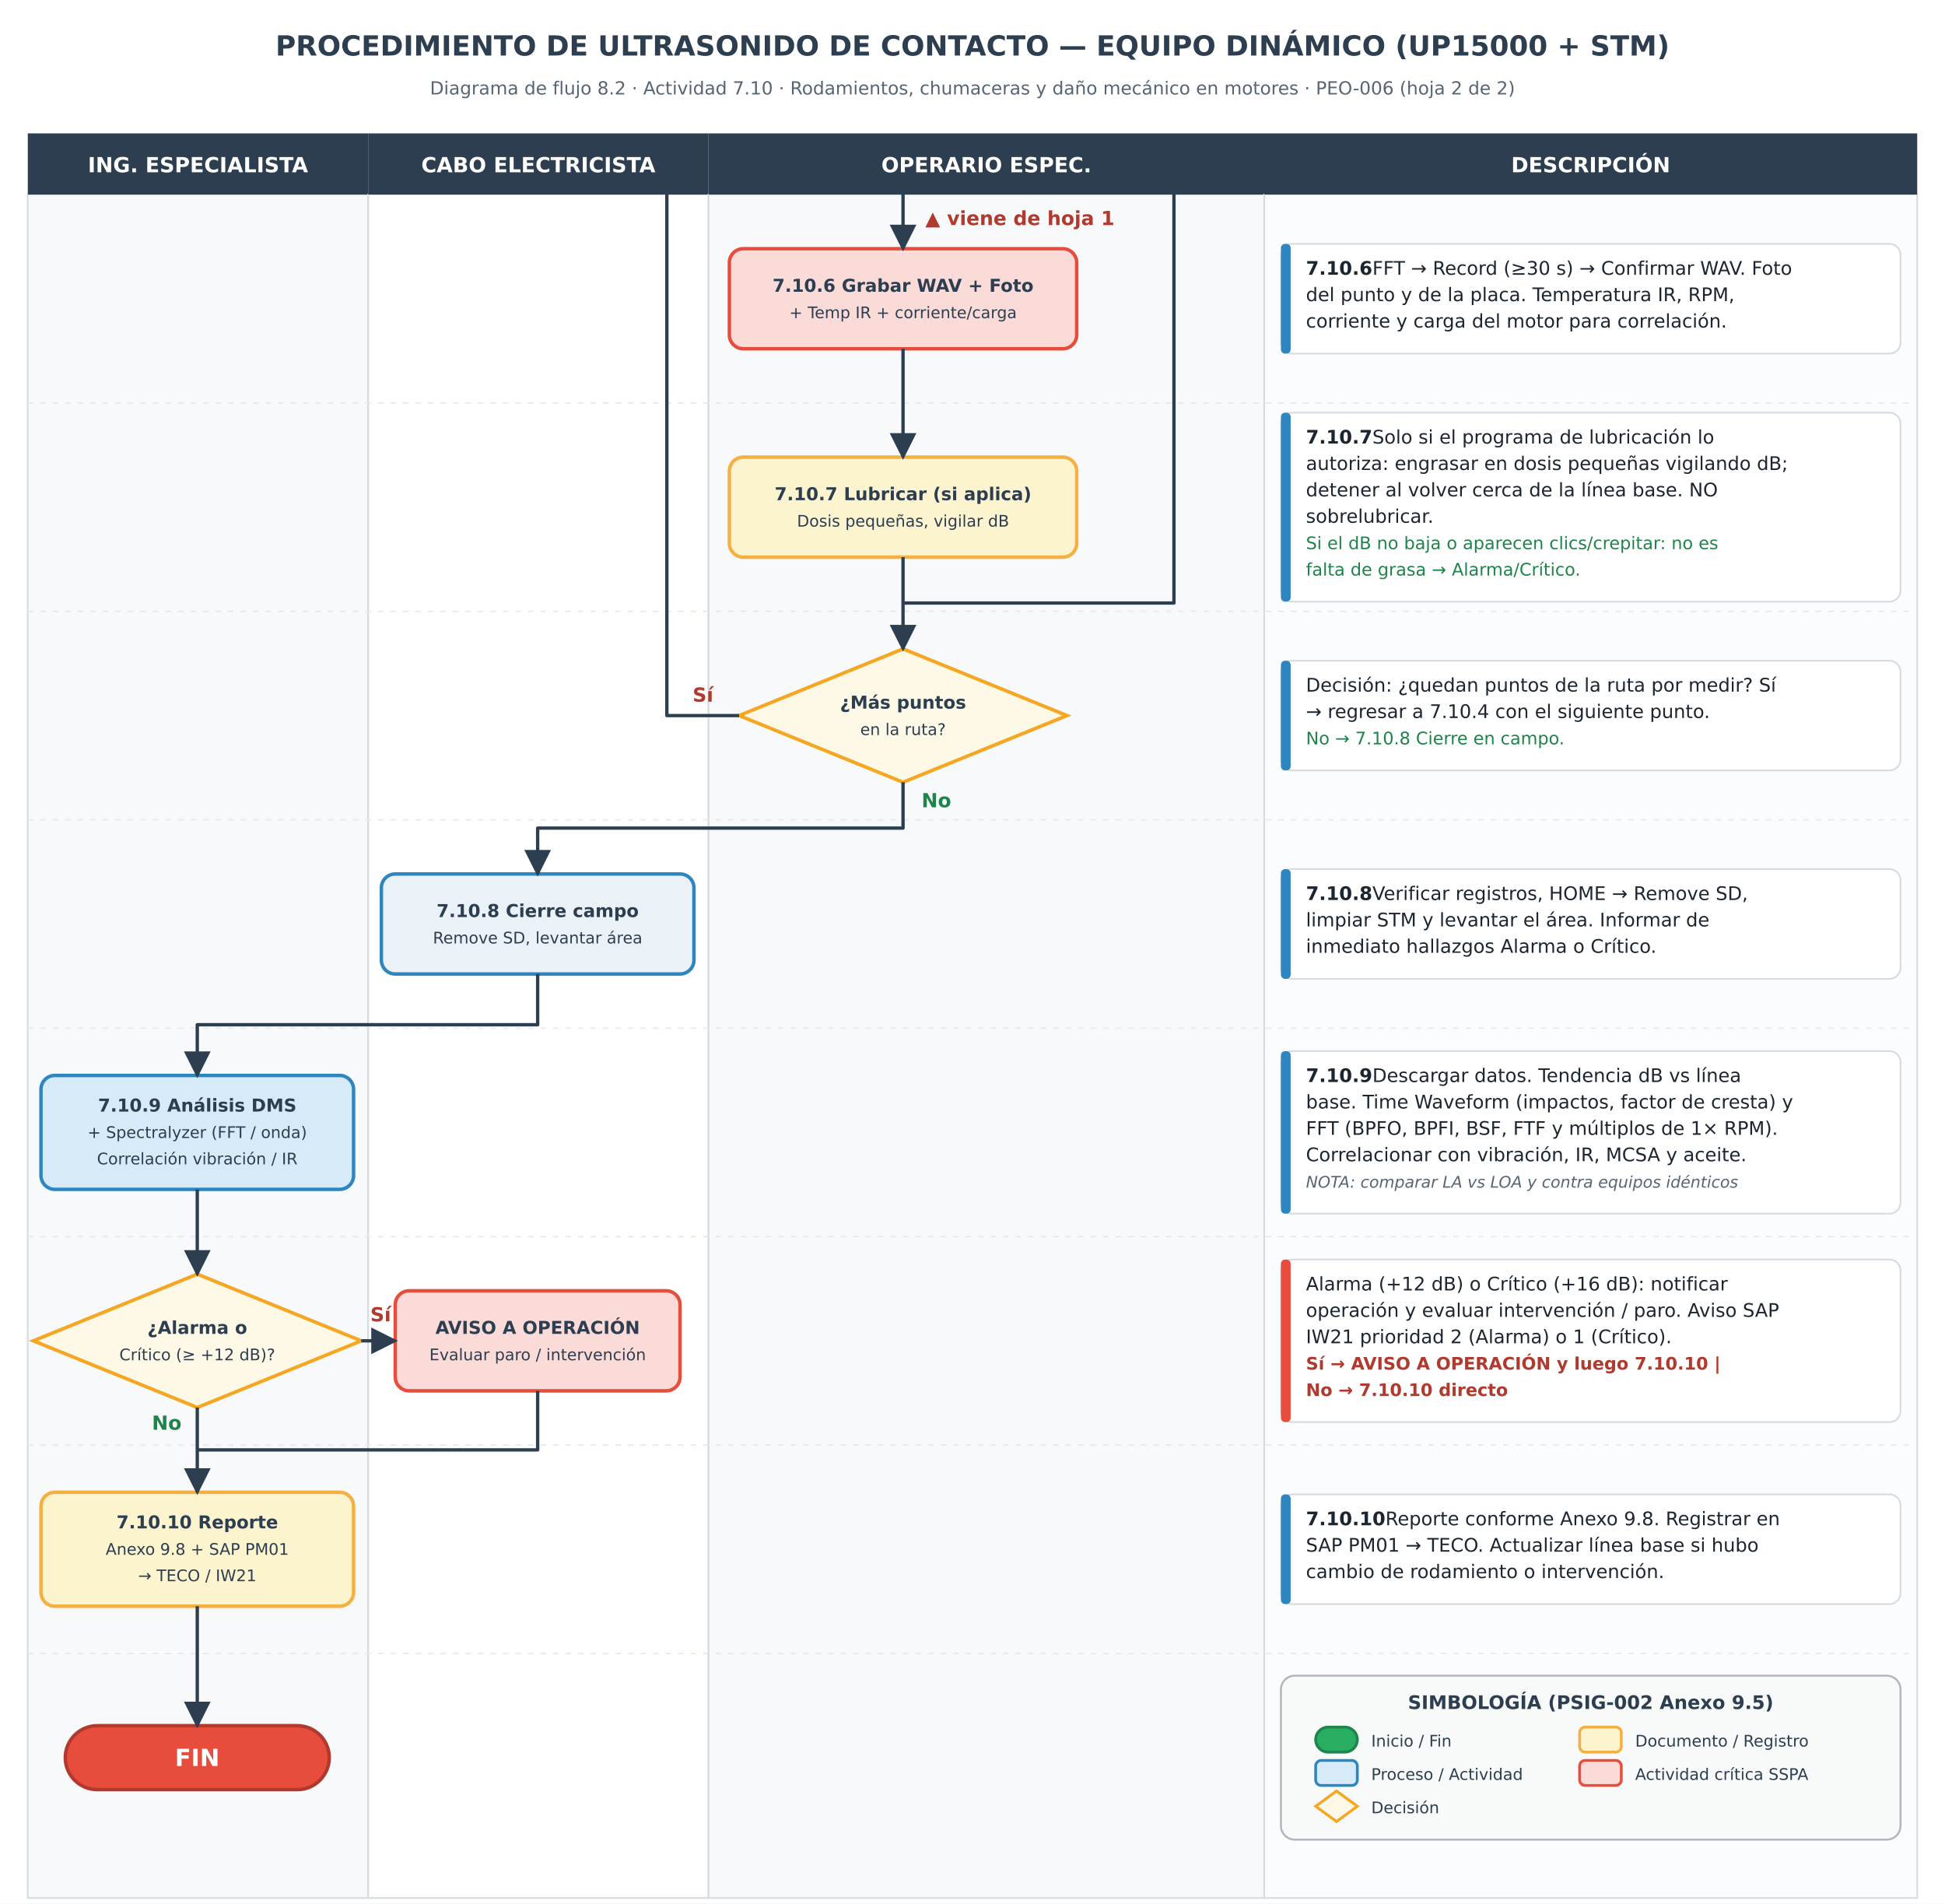
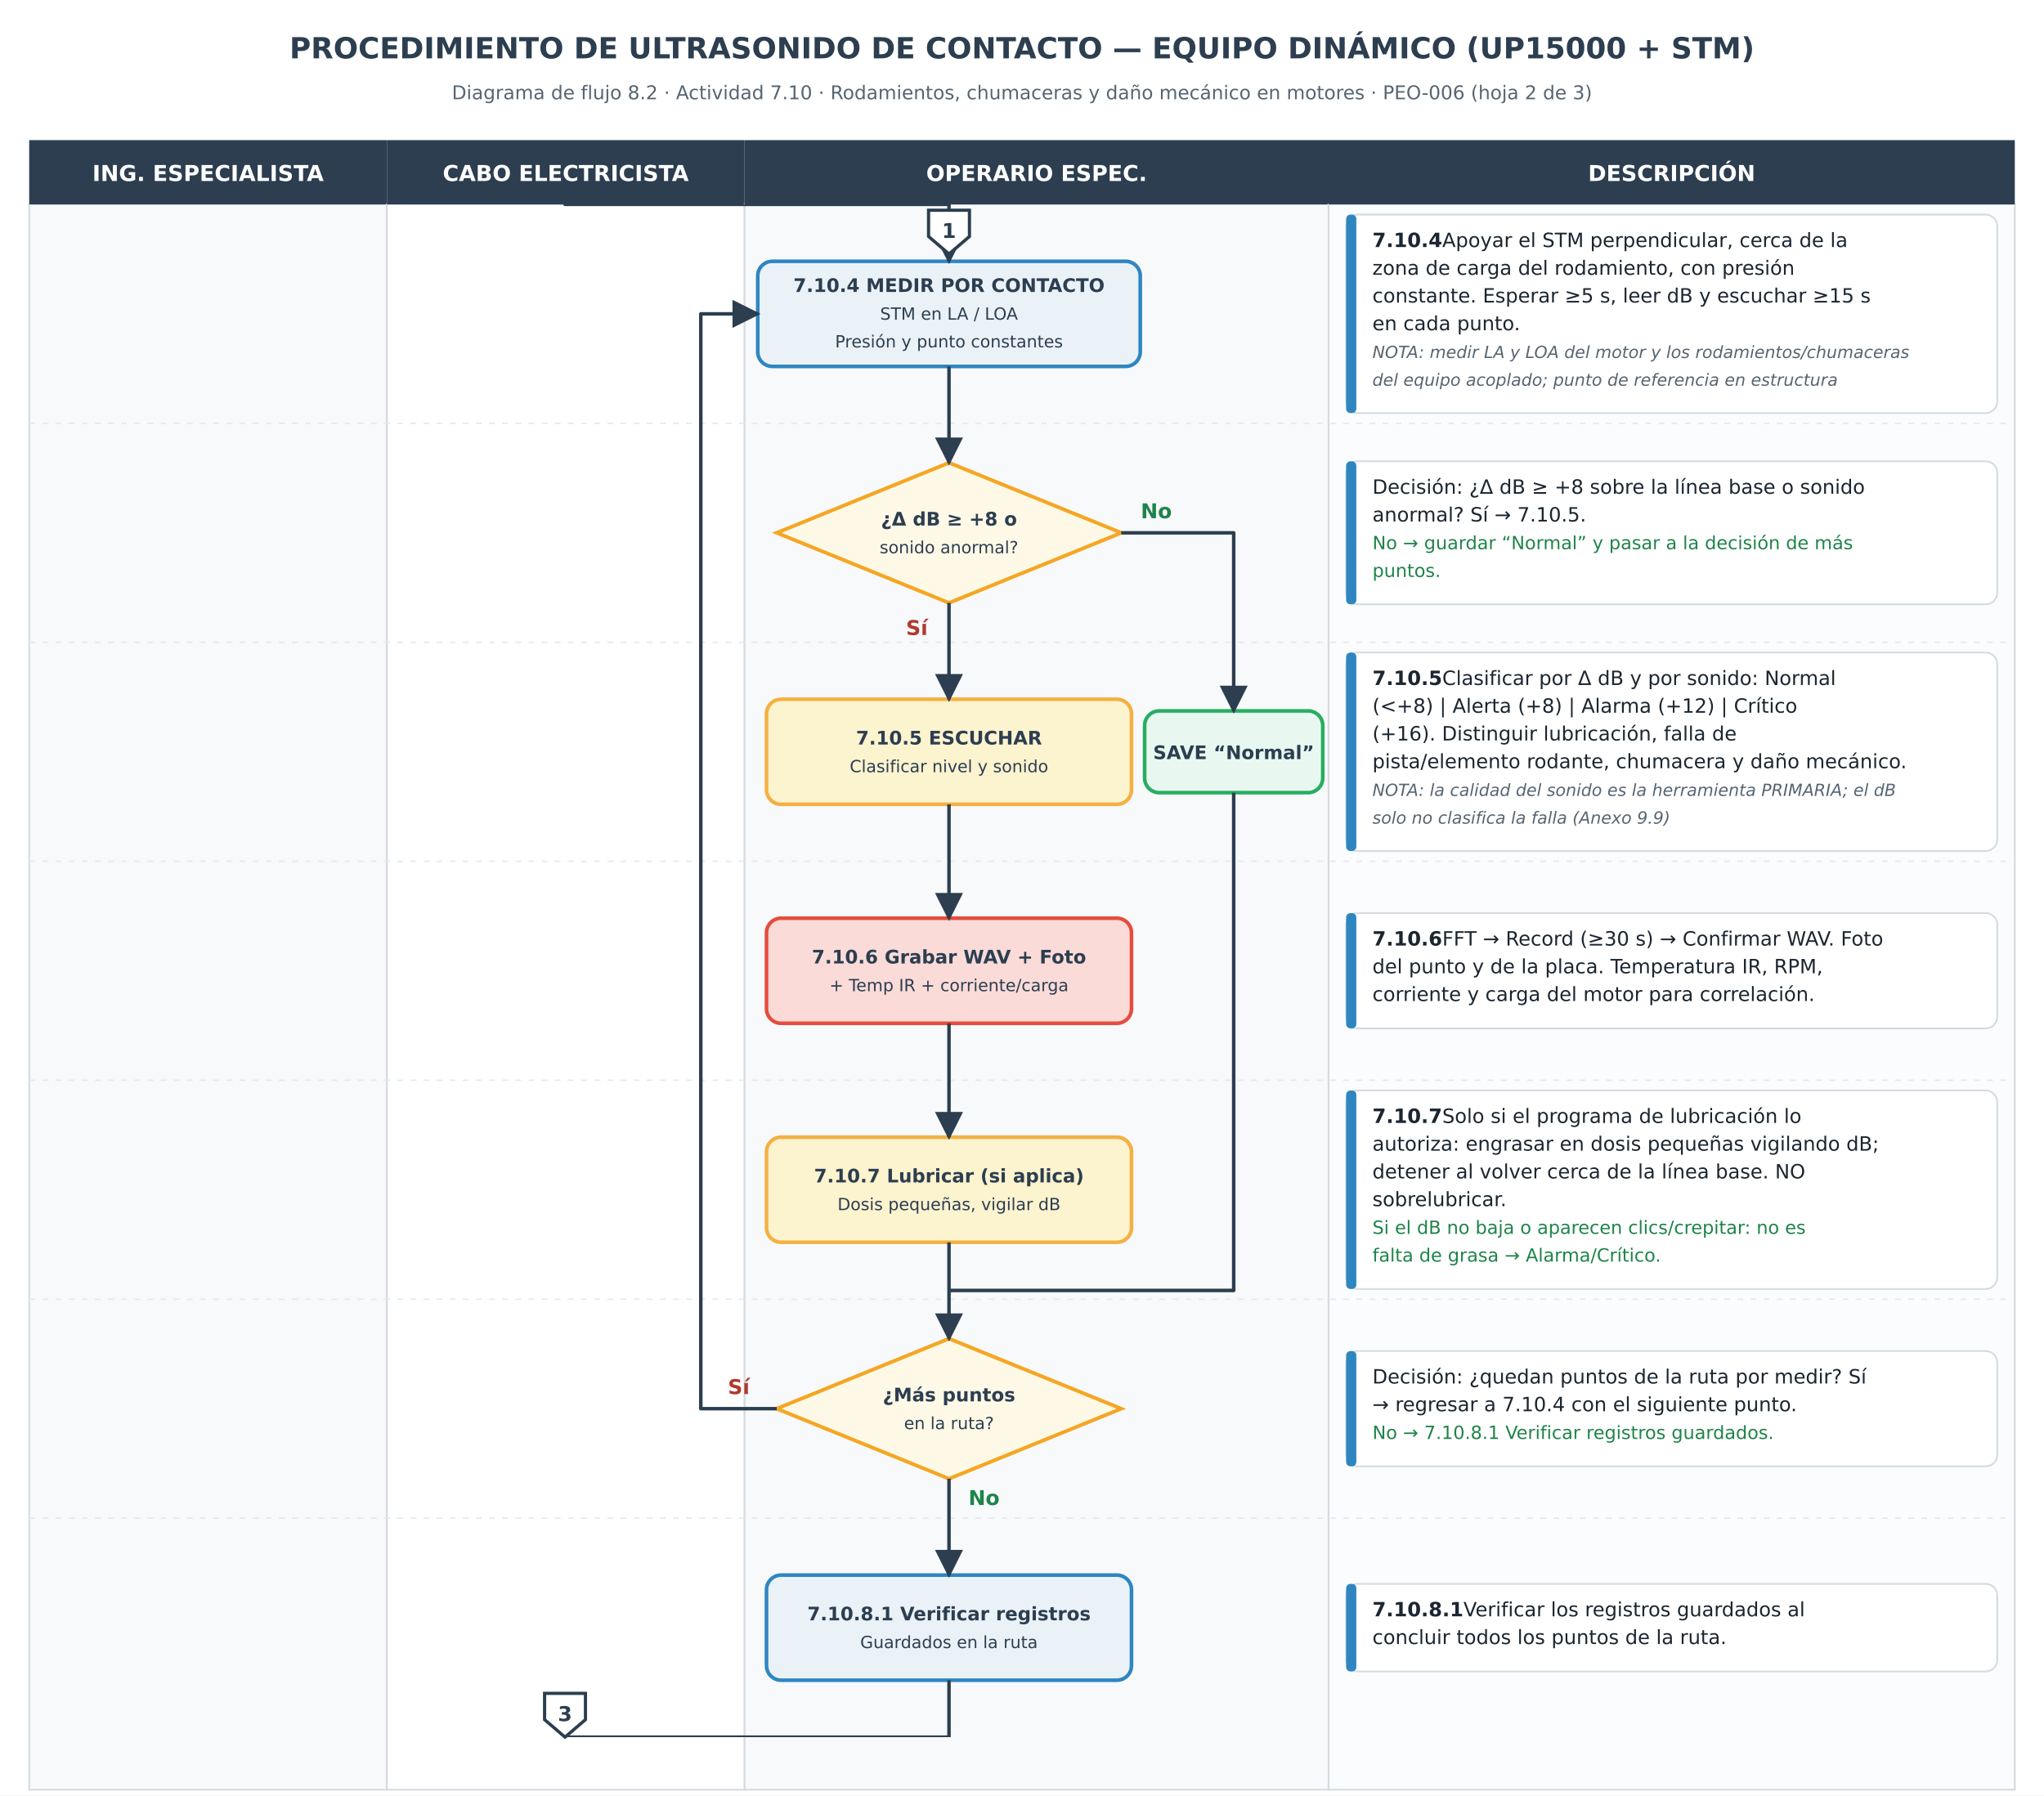
- <svg xmlns="http://www.w3.org/2000/svg" width="1400" height="1370" viewBox="0 0 1400 1370" font-family="DejaVu Sans, Liberation Sans, Arial, sans-serif">
+ <svg xmlns="http://www.w3.org/2000/svg" width="1400" height="1230" viewBox="0 0 1400 1230" font-family="DejaVu Sans, Liberation Sans, Arial, sans-serif">
  <defs>
    <marker id="ah" viewBox="0 0 10 10" refX="9" refY="5" markerWidth="8" markerHeight="8" orient="auto-start-reverse">
      <path d="M0,0 L10,5 L0,10 z" fill="#2c3e50" />
    </marker>
    <clipPath id="cl">
-       <rect x="0" y="140" width="1400" height="1200" />
+       <rect x="0" y="140" width="1400" height="1050" />
    </clipPath>
  </defs>
-   <rect width="1400" height="1370" fill="#ffffff" />
+   <rect width="1400" height="1230" fill="#ffffff" />
  <text x="700.0" y="40" font-size="20" font-weight="bold" fill="#2c3e50" text-anchor="middle">PROCEDIMIENTO DE ULTRASONIDO DE CONTACTO — EQUIPO DINÁMICO (UP15000 + STM)</text>
-   <text x="700.0" y="68" font-size="13" fill="#566573" text-anchor="middle">Diagrama de flujo 8.2 · Actividad 7.10 · Rodamientos, chumaceras y daño mecánico en motores · PEO-006 (hoja 2 de 2)</text>
-   <rect x="20" y="140" width="245" height="1226" fill="#f7f9fb" stroke="#d5dbe0" stroke-width="1.2" />
+   <text x="700.0" y="68" font-size="13" fill="#566573" text-anchor="middle">Diagrama de flujo 8.2 · Actividad 7.10 · Rodamientos, chumaceras y daño mecánico en motores · PEO-006 (hoja 2 de 3)</text>
+   <rect x="20" y="140" width="245" height="1086" fill="#f7f9fb" stroke="#d5dbe0" stroke-width="1.2" />
  <rect x="20" y="96" width="245" height="44" fill="#2c3e50" />
  <text x="142.5" y="124" font-size="15" font-weight="bold" fill="#fff" text-anchor="middle">ING. ESPECIALISTA</text>
-   <rect x="265" y="140" width="245" height="1226" fill="#ffffff" stroke="#d5dbe0" stroke-width="1.2" />
+   <rect x="265" y="140" width="245" height="1086" fill="#ffffff" stroke="#d5dbe0" stroke-width="1.2" />
  <rect x="265" y="96" width="245" height="44" fill="#2c3e50" />
  <text x="387.5" y="124" font-size="15" font-weight="bold" fill="#fff" text-anchor="middle">CABO ELECTRICISTA</text>
-   <rect x="510" y="140" width="400" height="1226" fill="#f7f9fb" stroke="#d5dbe0" stroke-width="1.2" />
+   <rect x="510" y="140" width="400" height="1086" fill="#f7f9fb" stroke="#d5dbe0" stroke-width="1.2" />
  <rect x="510" y="96" width="400" height="44" fill="#2c3e50" />
  <text x="710.0" y="124" font-size="15" font-weight="bold" fill="#fff" text-anchor="middle">OPERARIO ESPEC.</text>
-   <rect x="910" y="140" width="470" height="1226" fill="#fbfcfd" stroke="#d5dbe0" stroke-width="1.2" />
+   <rect x="910" y="140" width="470" height="1086" fill="#fbfcfd" stroke="#d5dbe0" stroke-width="1.2" />
  <rect x="910" y="96" width="470" height="44" fill="#2c3e50" />
  <text x="1145.0" y="124" font-size="15" font-weight="bold" fill="#fff" text-anchor="middle">DESCRIPCIÓN</text>
  <line x1="20" y1="290" x2="1380" y2="290" stroke="#e5e9ed" stroke-width="1" stroke-dasharray="4 5" />
  <line x1="20" y1="440" x2="1380" y2="440" stroke="#e5e9ed" stroke-width="1" stroke-dasharray="4 5" />
  <line x1="20" y1="590" x2="1380" y2="590" stroke="#e5e9ed" stroke-width="1" stroke-dasharray="4 5" />
  <line x1="20" y1="740" x2="1380" y2="740" stroke="#e5e9ed" stroke-width="1" stroke-dasharray="4 5" />
  <line x1="20" y1="890" x2="1380" y2="890" stroke="#e5e9ed" stroke-width="1" stroke-dasharray="4 5" />
  <line x1="20" y1="1040" x2="1380" y2="1040" stroke="#e5e9ed" stroke-width="1" stroke-dasharray="4 5" />
-   <line x1="20" y1="1190" x2="1380" y2="1190" stroke="#e5e9ed" stroke-width="1" stroke-dasharray="4 5" />
  <g clip-path="url(#cl)">
-     <g transform="translate(0,-1200)">
+     <g transform="translate(0,-750)">
      <rect x="47.0" y="192.0" width="190" height="46" rx="23" fill="#27ae60" stroke="#1e8449" stroke-width="2.5" />
      <text x="142" y="221" font-size="17" font-weight="bold" fill="#fff" text-anchor="middle" font-style="normal">INICIO</text>
      <rect x="29.5" y="329.0" width="225" height="72" rx="10" fill="#d6eaf8" stroke="#2e86c1" stroke-width="2.5" />
      <text x="142" y="360" font-size="12.8" font-weight="bold" fill="#2c3e50" text-anchor="middle" font-style="normal">7.10.1 Orden SAP + Ruta</text>
      <text x="142" y="379" font-size="11.5" font-weight="normal" fill="#2c3e50" text-anchor="middle" font-style="normal">PM01 + ruta Mechanical (DMS)</text>
      <rect x="29.5" y="479.0" width="225" height="72" rx="10" fill="#d6eaf8" stroke="#2e86c1" stroke-width="2.5" />
      <text x="142" y="510" font-size="12.8" font-weight="bold" fill="#2c3e50" text-anchor="middle" font-style="normal">7.10.2 Configurar UP15000</text>
      <text x="142" y="529" font-size="11.5" font-weight="normal" fill="#2c3e50" text-anchor="middle" font-style="normal">STM + Bearing + 38 kHz</text>
      <rect x="274.5" y="629.0" width="225" height="72" rx="10" fill="#fadbd8" stroke="#e74c3c" stroke-width="2.5" />
      <text x="387" y="660" font-size="12.8" font-weight="bold" fill="#2c3e50" text-anchor="middle" font-style="normal">7.10.3 PTP + AST</text>
      <text x="387" y="679" font-size="11.5" font-weight="normal" fill="#2c3e50" text-anchor="middle" font-style="normal">Partes giratorias / Tipo A</text>
      <rect x="274.5" y="779.0" width="225" height="72" rx="10" fill="#fadbd8" stroke="#e74c3c" stroke-width="2.5" />
      <text x="387" y="810" font-size="12.8" font-weight="bold" fill="#2c3e50" text-anchor="middle" font-style="normal">7.10.3 Verificar equipo</text>
      <text x="387" y="829" font-size="11.5" font-weight="normal" fill="#2c3e50" text-anchor="middle" font-style="normal">En operación, guardas instaladas</text>
      <rect x="519.0" y="929.0" width="262" height="72" rx="10" fill="#eaf2f8" stroke="#2e86c1" stroke-width="2.5" />
      <text x="650" y="950" font-size="12.8" font-weight="bold" fill="#2c3e50" text-anchor="middle" font-style="normal">7.10.4 MEDIR POR CONTACTO</text>
      <text x="650" y="969" font-size="11.5" font-weight="normal" fill="#2c3e50" text-anchor="middle" font-style="normal">STM en LA / LOA</text>
      <text x="650" y="988" font-size="11.5" font-weight="normal" fill="#2c3e50" text-anchor="middle" font-style="normal">Presión y punto constantes</text>
      <polygon points="650,1067.0 768.0,1115 650,1163.0 532.0,1115" fill="#fef9e7" stroke="#f5a623" stroke-width="2.5" />
      <text x="650" y="1110" font-size="12.8" font-weight="bold" fill="#2c3e50" text-anchor="middle" font-style="normal">¿Δ dB ≥ +8 o</text>
      <text x="650" y="1129" font-size="11.5" font-weight="normal" fill="#2c3e50" text-anchor="middle" font-style="normal">sonido anormal?</text>
      <rect x="525.0" y="1229.0" width="250" height="72" rx="10" fill="#fcf3cf" stroke="#f5b041" stroke-width="2.5" />
      <text x="650" y="1260" font-size="12.8" font-weight="bold" fill="#2c3e50" text-anchor="middle" font-style="normal">7.10.5 ESCUCHAR</text>
      <text x="650" y="1279" font-size="11.5" font-weight="normal" fill="#2c3e50" text-anchor="middle" font-style="normal">Clasificar nivel y sonido</text>
      <rect x="784.0" y="1237.0" width="122" height="56" rx="10" fill="#e8f8f0" stroke="#27ae60" stroke-width="2.5" />
      <text x="845" y="1270" font-size="12.8" font-weight="bold" fill="#2c3e50" text-anchor="middle" font-style="normal">SAVE “Normal”</text>
      <rect x="525.0" y="1379.0" width="250" height="72" rx="10" fill="#fadbd8" stroke="#e74c3c" stroke-width="2.5" />
      <text x="650" y="1410" font-size="12.8" font-weight="bold" fill="#2c3e50" text-anchor="middle" font-style="normal">7.10.6 Grabar WAV + Foto</text>
      <text x="650" y="1429" font-size="11.5" font-weight="normal" fill="#2c3e50" text-anchor="middle" font-style="normal">+ Temp IR + corriente/carga</text>
      <rect x="525.0" y="1529.0" width="250" height="72" rx="10" fill="#fcf3cf" stroke="#f5b041" stroke-width="2.5" />
      <text x="650" y="1560" font-size="12.8" font-weight="bold" fill="#2c3e50" text-anchor="middle" font-style="normal">7.10.7 Lubricar (si aplica)</text>
      <text x="650" y="1579" font-size="11.5" font-weight="normal" fill="#2c3e50" text-anchor="middle" font-style="normal">Dosis pequeñas, vigilar dB</text>
      <polygon points="650,1667.0 768.0,1715 650,1763.0 532.0,1715" fill="#fef9e7" stroke="#f5a623" stroke-width="2.5" />
      <text x="650" y="1710" font-size="12.8" font-weight="bold" fill="#2c3e50" text-anchor="middle" font-style="normal">¿Más puntos</text>
      <text x="650" y="1729" font-size="11.5" font-weight="normal" fill="#2c3e50" text-anchor="middle" font-style="normal">en la ruta?</text>
-       <rect x="274.5" y="1829.0" width="225" height="72" rx="10" fill="#eaf2f8" stroke="#2e86c1" stroke-width="2.5" />
-       <text x="387" y="1860" font-size="12.8" font-weight="bold" fill="#2c3e50" text-anchor="middle" font-style="normal">7.10.8 Cierre campo</text>
-       <text x="387" y="1879" font-size="11.5" font-weight="normal" fill="#2c3e50" text-anchor="middle" font-style="normal">Remove SD, levantar área</text>
-       <rect x="29.5" y="1974.0" width="225" height="82" rx="10" fill="#d6eaf8" stroke="#2e86c1" stroke-width="2.5" />
-       <text x="142" y="2000" font-size="12.8" font-weight="bold" fill="#2c3e50" text-anchor="middle" font-style="normal">7.10.9 Análisis DMS</text>
-       <text x="142" y="2019" font-size="11.5" font-weight="normal" fill="#2c3e50" text-anchor="middle" font-style="normal">+ Spectralyzer (FFT / onda)</text>
-       <text x="142" y="2038" font-size="11.5" font-weight="normal" fill="#2c3e50" text-anchor="middle" font-style="normal">Correlación vibración / IR</text>
-       <polygon points="142,2117.0 260.0,2165 142,2213.0 24.0,2165" fill="#fef9e7" stroke="#f5a623" stroke-width="2.5" />
-       <text x="142" y="2160" font-size="12.8" font-weight="bold" fill="#2c3e50" text-anchor="middle" font-style="normal">¿Alarma o</text>
-       <text x="142" y="2179" font-size="11.5" font-weight="normal" fill="#2c3e50" text-anchor="middle" font-style="normal">Crítico (≥ +12 dB)?</text>
-       <rect x="284.5" y="2129.0" width="205" height="72" rx="10" fill="#fadbd8" stroke="#e74c3c" stroke-width="2.5" />
-       <text x="387" y="2160" font-size="12.8" font-weight="bold" fill="#2c3e50" text-anchor="middle" font-style="normal">AVISO A OPERACIÓN</text>
-       <text x="387" y="2179" font-size="11.5" font-weight="normal" fill="#2c3e50" text-anchor="middle" font-style="normal">Evaluar paro / intervención</text>
-       <rect x="29.5" y="2274.0" width="225" height="82" rx="10" fill="#fcf3cf" stroke="#f5b041" stroke-width="2.5" />
-       <text x="142" y="2300" font-size="12.8" font-weight="bold" fill="#2c3e50" text-anchor="middle" font-style="normal">7.10.10 Reporte</text>
-       <text x="142" y="2319" font-size="11.5" font-weight="normal" fill="#2c3e50" text-anchor="middle" font-style="normal">Anexo 9.8 + SAP PM01</text>
-       <text x="142" y="2338" font-size="11.5" font-weight="normal" fill="#2c3e50" text-anchor="middle" font-style="normal">→ TECO / IW21</text>
-       <rect x="47.0" y="2442.0" width="190" height="46" rx="23" fill="#e74c3c" stroke="#b03a2e" stroke-width="2.5" />
-       <text x="142" y="2471" font-size="17" font-weight="bold" fill="#fff" text-anchor="middle" font-style="normal">FIN</text>
+       <rect x="525.0" y="1829.0" width="250" height="72" rx="10" fill="#eaf2f8" stroke="#2e86c1" stroke-width="2.5" />
+       <text x="650" y="1860" font-size="12.8" font-weight="bold" fill="#2c3e50" text-anchor="middle" font-style="normal">7.10.8.1 Verificar registros</text>
+       <text x="650" y="1879" font-size="11.5" font-weight="normal" fill="#2c3e50" text-anchor="middle" font-style="normal">Guardados en la ruta</text>
+       <rect x="274.5" y="1979.0" width="225" height="72" rx="10" fill="#eaf2f8" stroke="#2e86c1" stroke-width="2.5" />
+       <text x="387" y="2010" font-size="12.8" font-weight="bold" fill="#2c3e50" text-anchor="middle" font-style="normal">7.10.8 Cierre campo</text>
+       <text x="387" y="2029" font-size="11.5" font-weight="normal" fill="#2c3e50" text-anchor="middle" font-style="normal">Remove SD, levantar área</text>
+       <rect x="29.5" y="2124.0" width="225" height="82" rx="10" fill="#d6eaf8" stroke="#2e86c1" stroke-width="2.5" />
+       <text x="142" y="2150" font-size="12.8" font-weight="bold" fill="#2c3e50" text-anchor="middle" font-style="normal">7.10.9 Análisis DMS</text>
+       <text x="142" y="2169" font-size="11.5" font-weight="normal" fill="#2c3e50" text-anchor="middle" font-style="normal">+ Spectralyzer (FFT / onda)</text>
+       <text x="142" y="2188" font-size="11.5" font-weight="normal" fill="#2c3e50" text-anchor="middle" font-style="normal">Correlación vibración / IR</text>
+       <path d="M29.5,2279.0 H254.5 V2343.0 Q198.25,2359.0 142,2347.0 T29.5,2347.0 Z" fill="#fcf3cf" stroke="#f5b041" stroke-width="2.5" stroke-linejoin="round" />
+       <text x="142" y="2310" font-size="12.8" font-weight="bold" fill="#2c3e50" text-anchor="middle" font-style="normal">7.10.10.1 Reporte</text>
+       <text x="142" y="2329" font-size="11.5" font-weight="normal" fill="#2c3e50" text-anchor="middle" font-style="normal">Anexo 9.8</text>
+       <polygon points="142,2417.0 260.0,2465 142,2513.0 24.0,2465" fill="#fef9e7" stroke="#f5a623" stroke-width="2.5" />
+       <text x="142" y="2460" font-size="12.8" font-weight="bold" fill="#2c3e50" text-anchor="middle" font-style="normal">¿Alarma o</text>
+       <text x="142" y="2479" font-size="11.5" font-weight="normal" fill="#2c3e50" text-anchor="middle" font-style="normal">Crítico (≥ +12 dB)?</text>
+       <rect x="29.5" y="2579.0" width="225" height="72" rx="10" fill="#d6eaf8" stroke="#2e86c1" stroke-width="2.5" />
+       <text x="142" y="2610" font-size="12.8" font-weight="bold" fill="#2c3e50" text-anchor="middle" font-style="normal">7.10.10.2 Abrir aviso IW21</text>
+       <text x="142" y="2629" font-size="11.5" font-weight="normal" fill="#2c3e50" text-anchor="middle" font-style="normal">Alarma P2 / Crítico P1</text>
+       <rect x="284.5" y="2579.0" width="205" height="72" rx="10" fill="#fadbd8" stroke="#e74c3c" stroke-width="2.5" />
+       <text x="387" y="2610" font-size="12.8" font-weight="bold" fill="#2c3e50" text-anchor="middle" font-style="normal">AVISO A OPERACIÓN</text>
+       <text x="387" y="2629" font-size="11.5" font-weight="normal" fill="#2c3e50" text-anchor="middle" font-style="normal">Evaluar paro / intervención</text>
+       <rect x="29.5" y="2729.0" width="225" height="72" rx="10" fill="#d6eaf8" stroke="#2e86c1" stroke-width="2.5" />
+       <text x="142" y="2760" font-size="12.8" font-weight="bold" fill="#2c3e50" text-anchor="middle" font-style="normal">7.10.10.2 Registrar TECO</text>
+       <text x="142" y="2779" font-size="11.5" font-weight="normal" fill="#2c3e50" text-anchor="middle" font-style="normal">SAP PM01</text>
+       <rect x="47.0" y="2892.0" width="190" height="46" rx="23" fill="#e74c3c" stroke="#b03a2e" stroke-width="2.5" />
+       <text x="142" y="2921" font-size="17" font-weight="bold" fill="#fff" text-anchor="middle" font-style="normal">FIN</text>
+       <circle cx="320.0" cy="2465" r="29" fill="#fff" stroke="#2c3e50" stroke-width="2.2" />
+       <text x="320.0" y="2469" font-size="9.5" font-weight="bold" fill="#2c3e50" text-anchor="middle" font-style="normal">7.10.10.2</text>
+       <circle cx="300.5" cy="2765" r="29" fill="#fff" stroke="#2c3e50" stroke-width="2.2" />
+       <text x="300.5" y="2769" font-size="9.5" font-weight="bold" fill="#2c3e50" text-anchor="middle" font-style="normal">7.10.10.2</text>
      <path d="M142,238.0 V329.0" fill="none" stroke="#2c3e50" stroke-width="2.4" marker-end="url(#ah)" stroke-linejoin="round" />
      <path d="M142,401.0 V479.0" fill="none" stroke="#2c3e50" stroke-width="2.4" marker-end="url(#ah)" stroke-linejoin="round" />
      <path d="M142,551.0 V590.0 H387 V629.0" fill="none" stroke="#2c3e50" stroke-width="2.4" marker-end="url(#ah)" stroke-linejoin="round" />
      <path d="M387,701.0 V779.0" fill="none" stroke="#2c3e50" stroke-width="2.4" marker-end="url(#ah)" stroke-linejoin="round" />
      <path d="M387,851.0 V890.0 H650 V929.0" fill="none" stroke="#2c3e50" stroke-width="2.4" marker-end="url(#ah)" stroke-linejoin="round" />
      <path d="M650,1001.0 V1067.0" fill="none" stroke="#2c3e50" stroke-width="2.4" marker-end="url(#ah)" stroke-linejoin="round" />
      <path d="M650,1163.0 V1229.0" fill="none" stroke="#2c3e50" stroke-width="2.4" marker-end="url(#ah)" stroke-linejoin="round" />
      <text x="628" y="1185.0" font-size="14" font-weight="bold" fill="#b03a2e" text-anchor="middle" font-style="normal">Sí</text>
      <path d="M768.0,1115 H845 V1237.0" fill="none" stroke="#2c3e50" stroke-width="2.4" marker-end="url(#ah)" stroke-linejoin="round" />
      <text x="792.0" y="1105" font-size="14" font-weight="bold" fill="#1e8449" text-anchor="middle" font-style="normal">No</text>
      <path d="M650,1301.0 V1379.0" fill="none" stroke="#2c3e50" stroke-width="2.4" marker-end="url(#ah)" stroke-linejoin="round" />
      <path d="M650,1451.0 V1529.0" fill="none" stroke="#2c3e50" stroke-width="2.4" marker-end="url(#ah)" stroke-linejoin="round" />
      <path d="M650,1601.0 V1667.0" fill="none" stroke="#2c3e50" stroke-width="2.4" marker-end="url(#ah)" stroke-linejoin="round" />
      <path d="M845,1293.0 V1634.0 H650" fill="none" stroke="#2c3e50" stroke-width="2.4" stroke-linejoin="round" />
      <path d="M532.0,1715 H480 V965 H519.0" fill="none" stroke="#2c3e50" stroke-width="2.4" marker-end="url(#ah)" stroke-linejoin="round" />
      <text x="506.0" y="1705" font-size="14" font-weight="bold" fill="#b03a2e" text-anchor="middle" font-style="normal">Sí</text>
-       <path d="M650,1763.0 V1796.0 H387 V1829.0" fill="none" stroke="#2c3e50" stroke-width="2.4" marker-end="url(#ah)" stroke-linejoin="round" />
+       <path d="M650,1763.0 V1829.0" fill="none" stroke="#2c3e50" stroke-width="2.4" marker-end="url(#ah)" stroke-linejoin="round" />
      <text x="674" y="1781.0" font-size="14" font-weight="bold" fill="#1e8449" text-anchor="middle" font-style="normal">No</text>
-       <path d="M387,1901.0 V1937.5 H142 V1974.0" fill="none" stroke="#2c3e50" stroke-width="2.4" marker-end="url(#ah)" stroke-linejoin="round" />
-       <path d="M142,2056.0 V2117.0" fill="none" stroke="#2c3e50" stroke-width="2.4" marker-end="url(#ah)" stroke-linejoin="round" />
-       <path d="M260.0,2165 H284.5" fill="none" stroke="#2c3e50" stroke-width="2.4" marker-end="url(#ah)" stroke-linejoin="round" />
-       <text x="274.0" y="2151" font-size="14" font-weight="bold" fill="#b03a2e" text-anchor="middle" font-style="normal">Sí</text>
-       <path d="M142,2213.0 V2274.0" fill="none" stroke="#2c3e50" stroke-width="2.4" marker-end="url(#ah)" stroke-linejoin="round" />
-       <text x="120" y="2229.0" font-size="14" font-weight="bold" fill="#1e8449" text-anchor="middle" font-style="normal">No</text>
-       <path d="M387,2201.0 V2243.5 H142" fill="none" stroke="#2c3e50" stroke-width="2.4" stroke-linejoin="round" />
-       <path d="M142,2356.0 V2442.0" fill="none" stroke="#2c3e50" stroke-width="2.4" marker-end="url(#ah)" stroke-linejoin="round" />
+       <path d="M650,1901.0 V1940.0 H387 V1979.0" fill="none" stroke="#2c3e50" stroke-width="2.4" marker-end="url(#ah)" stroke-linejoin="round" />
+       <path d="M387,2051.0 V2087.5 H142 V2124.0" fill="none" stroke="#2c3e50" stroke-width="2.4" marker-end="url(#ah)" stroke-linejoin="round" />
+       <path d="M142,2206.0 V2279.0" fill="none" stroke="#2c3e50" stroke-width="2.4" marker-end="url(#ah)" stroke-linejoin="round" />
+       <path d="M142,2351.0 V2417.0" fill="none" stroke="#2c3e50" stroke-width="2.4" marker-end="url(#ah)" stroke-linejoin="round" />
+       <path d="M142,2513.0 V2579.0" fill="none" stroke="#2c3e50" stroke-width="2.4" marker-end="url(#ah)" stroke-linejoin="round" />
+       <text x="120" y="2531.0" font-size="14" font-weight="bold" fill="#b03a2e" text-anchor="middle" font-style="normal">Sí</text>
+       <path d="M254.5,2615 H284.5" fill="none" stroke="#2c3e50" stroke-width="2.4" marker-end="url(#ah)" stroke-linejoin="round" />
+       <path d="M387,2651.0 V2690.0 H142 V2729.0" fill="none" stroke="#2c3e50" stroke-width="2.4" marker-end="url(#ah)" stroke-linejoin="round" />
+       <path d="M260.0,2465 H291.0" fill="none" stroke="#2c3e50" stroke-width="2.4" marker-end="url(#ah)" stroke-linejoin="round" />
+       <text x="276.0" y="2455" font-size="14" font-weight="bold" fill="#1e8449" text-anchor="middle" font-style="normal">No</text>
+       <path d="M271.5,2765 H254.5" fill="none" stroke="#2c3e50" stroke-width="2.4" marker-end="url(#ah)" stroke-linejoin="round" />
+       <path d="M142,2801.0 V2892.0" fill="none" stroke="#2c3e50" stroke-width="2.4" marker-end="url(#ah)" stroke-linejoin="round" />
      <rect x="922" y="316.0" width="446" height="98" rx="8" fill="#ffffff" stroke="#d5dbe0" stroke-width="1.2" />
      <rect x="922" y="316.0" width="7" height="98" rx="3" fill="#2e86c1" />
      <text x="940" y="338.25" font-size="13.5" fill="#1b2631">
        <tspan font-weight="bold">7.10.1  </tspan>Emitir orden SAP PM01 con TAG, RPM y</text>
      <text x="940" y="357.25" font-size="13.5" font-weight="normal" fill="#1b2631" text-anchor="start" font-style="normal">potencia. Preparar ruta Mechanical en DMS: puntos</text>
      <text x="940" y="376.25" font-size="13.5" font-weight="normal" fill="#1b2631" text-anchor="start" font-style="normal">por rodamiento/chumacera, geometría, línea base y</text>
      <text x="940" y="395.25" font-size="13.5" font-weight="normal" fill="#1b2631" text-anchor="start" font-style="normal">alarmas (+8 / +12 / +16 dB).</text>
      <rect x="922" y="456.5" width="446" height="117" rx="8" fill="#ffffff" stroke="#d5dbe0" stroke-width="1.2" />
      <rect x="922" y="456.5" width="7" height="117" rx="3" fill="#2e86c1" />
      <text x="940" y="478.75" font-size="13.5" fill="#1b2631">
        <tspan font-weight="bold">7.10.2  </tspan>SD card → Encender → Instalar módulo STM</text>
      <text x="940" y="497.75" font-size="13.5" font-weight="normal" fill="#1b2631" text-anchor="start" font-style="normal">(contacto) → Setup: Application=Bearing, 38 kHz,</text>
      <text x="940" y="516.75" font-size="13.5" font-weight="normal" fill="#1b2631" text-anchor="start" font-style="normal">Instrument Setup=Auto → audífonos.</text>
      <text x="940" y="535.75" font-size="11.5" font-weight="normal" fill="#566573" text-anchor="start" font-style="italic">NOTA: usar SIEMPRE el mismo ajuste de sensibilidad para</text>
      <text x="940" y="554.75" font-size="11.5" font-weight="normal" fill="#566573" text-anchor="start" font-style="italic">comparar contra la línea base</text>
      <rect x="922" y="606.5" width="446" height="117" rx="8" fill="#ffffff" stroke="#d5dbe0" stroke-width="1.2" />
      <rect x="922" y="606.5" width="7" height="117" rx="3" fill="#e74c3c" />
      <text x="940" y="628.75" font-size="13.5" fill="#1b2631">
        <tspan font-weight="bold">7.10.3  </tspan>Elaborar PTP y AST (100% de firmas)</text>
      <text x="940" y="647.75" font-size="13.5" font-weight="normal" fill="#1b2631" text-anchor="start" font-style="normal">incluyendo partes giratorias, superficies</text>
      <text x="940" y="666.75" font-size="13.5" font-weight="normal" fill="#1b2631" text-anchor="start" font-style="normal">calientes, ruido y trabajo en altura [TIPO A].</text>
      <text x="940" y="685.75" font-size="12.5" font-weight="bold" fill="#b03a2e" text-anchor="start" font-style="normal">ACTIVIDAD CRÍTICA — Prevención de caídas</text>
      <text x="940" y="704.75" font-size="12.5" font-weight="bold" fill="#b03a2e" text-anchor="start" font-style="normal">DPI-SSIPA-PCS-0105 en Tipo A</text>
      <rect x="922" y="756.5" width="446" height="117" rx="8" fill="#ffffff" stroke="#d5dbe0" stroke-width="1.2" />
      <rect x="922" y="756.5" width="7" height="117" rx="3" fill="#e74c3c" />
      <text x="940" y="778.75" font-size="13.5" fill="#1b2631">
        <tspan font-weight="bold">7.10.3  </tspan>Confirmar equipo EN OPERACIÓN estable</text>
      <text x="940" y="797.75" font-size="13.5" font-weight="normal" fill="#1b2631" text-anchor="start" font-style="normal">(carga y velocidad como la línea base), guardas</text>
      <text x="940" y="816.75" font-size="13.5" font-weight="normal" fill="#1b2631" text-anchor="start" font-style="normal">instaladas y puntos de contacto limpios.</text>
      <text x="940" y="835.75" font-size="12.5" font-weight="bold" fill="#b03a2e" text-anchor="start" font-style="normal">NUNCA retirar guardas ni tocar flechas,</text>
      <text x="940" y="854.75" font-size="12.5" font-weight="bold" fill="#b03a2e" text-anchor="start" font-style="normal">acoplamientos o partes giratorias</text>
      <rect x="922" y="897.0" width="446" height="136" rx="8" fill="#ffffff" stroke="#d5dbe0" stroke-width="1.2" />
      <rect x="922" y="897.0" width="7" height="136" rx="3" fill="#2e86c1" />
      <text x="940" y="919.25" font-size="13.5" fill="#1b2631">
        <tspan font-weight="bold">7.10.4  </tspan>Apoyar el STM perpendicular, cerca de la</text>
      <text x="940" y="938.25" font-size="13.5" font-weight="normal" fill="#1b2631" text-anchor="start" font-style="normal">zona de carga del rodamiento, con presión</text>
      <text x="940" y="957.25" font-size="13.5" font-weight="normal" fill="#1b2631" text-anchor="start" font-style="normal">constante. Esperar ≥5 s, leer dB y escuchar ≥15 s</text>
      <text x="940" y="976.25" font-size="13.5" font-weight="normal" fill="#1b2631" text-anchor="start" font-style="normal">en cada punto.</text>
      <text x="940" y="995.25" font-size="11.5" font-weight="normal" fill="#566573" text-anchor="start" font-style="italic">NOTA: medir LA y LOA del motor y los rodamientos/chumaceras</text>
      <text x="940" y="1014.25" font-size="11.5" font-weight="normal" fill="#566573" text-anchor="start" font-style="italic">del equipo acoplado; punto de referencia en estructura</text>
      <rect x="922" y="1066.0" width="446" height="98" rx="8" fill="#ffffff" stroke="#d5dbe0" stroke-width="1.2" />
      <rect x="922" y="1066.0" width="7" height="98" rx="3" fill="#2e86c1" />
      <text x="940" y="1088.25" font-size="13.5" font-weight="normal" fill="#1b2631" text-anchor="start" font-style="normal">Decisión: ¿Δ dB ≥ +8 sobre la línea base o sonido</text>
      <text x="940" y="1107.25" font-size="13.5" font-weight="normal" fill="#1b2631" text-anchor="start" font-style="normal">anormal? Sí → 7.10.5.</text>
-       <text x="940" y="1126.25" font-size="12.5" font-weight="normal" fill="#1e8449" text-anchor="start" font-style="normal">No → guardar “Normal” y pasar al siguiente punto /</text>
-       <text x="940" y="1145.25" font-size="12.5" font-weight="normal" fill="#1e8449" text-anchor="start" font-style="normal">7.10.8.</text>
+       <text x="940" y="1126.25" font-size="12.5" font-weight="normal" fill="#1e8449" text-anchor="start" font-style="normal">No → guardar “Normal” y pasar a la decisión de más</text>
+       <text x="940" y="1145.25" font-size="12.5" font-weight="normal" fill="#1e8449" text-anchor="start" font-style="normal">puntos.</text>
      <rect x="922" y="1197.0" width="446" height="136" rx="8" fill="#ffffff" stroke="#d5dbe0" stroke-width="1.2" />
      <rect x="922" y="1197.0" width="7" height="136" rx="3" fill="#2e86c1" />
      <text x="940" y="1219.25" font-size="13.5" fill="#1b2631">
        <tspan font-weight="bold">7.10.5  </tspan>Clasificar por Δ dB y por sonido: Normal</text>
      <text x="940" y="1238.25" font-size="13.5" font-weight="normal" fill="#1b2631" text-anchor="start" font-style="normal">(&lt;+8) | Alerta (+8) | Alarma (+12) | Crítico</text>
      <text x="940" y="1257.25" font-size="13.5" font-weight="normal" fill="#1b2631" text-anchor="start" font-style="normal">(+16). Distinguir lubricación, falla de</text>
      <text x="940" y="1276.25" font-size="13.5" font-weight="normal" fill="#1b2631" text-anchor="start" font-style="normal">pista/elemento rodante, chumacera y daño mecánico.</text>
      <text x="940" y="1295.25" font-size="11.5" font-weight="normal" fill="#566573" text-anchor="start" font-style="italic">NOTA: la calidad del sonido es la herramienta PRIMARIA; el dB</text>
      <text x="940" y="1314.25" font-size="11.5" font-weight="normal" fill="#566573" text-anchor="start" font-style="italic">solo no clasifica la falla (Anexo 9.9)</text>
      <rect x="922" y="1375.5" width="446" height="79" rx="8" fill="#ffffff" stroke="#d5dbe0" stroke-width="1.2" />
      <rect x="922" y="1375.5" width="7" height="79" rx="3" fill="#2e86c1" />
      <text x="940" y="1397.75" font-size="13.5" fill="#1b2631">
        <tspan font-weight="bold">7.10.6  </tspan>FFT → Record (≥30 s) → Confirmar WAV. Foto</text>
      <text x="940" y="1416.75" font-size="13.5" font-weight="normal" fill="#1b2631" text-anchor="start" font-style="normal">del punto y de la placa. Temperatura IR, RPM,</text>
      <text x="940" y="1435.75" font-size="13.5" font-weight="normal" fill="#1b2631" text-anchor="start" font-style="normal">corriente y carga del motor para correlación.</text>
      <rect x="922" y="1497.0" width="446" height="136" rx="8" fill="#ffffff" stroke="#d5dbe0" stroke-width="1.2" />
      <rect x="922" y="1497.0" width="7" height="136" rx="3" fill="#2e86c1" />
      <text x="940" y="1519.25" font-size="13.5" fill="#1b2631">
        <tspan font-weight="bold">7.10.7  </tspan>Solo si el programa de lubricación lo</text>
      <text x="940" y="1538.25" font-size="13.5" font-weight="normal" fill="#1b2631" text-anchor="start" font-style="normal">autoriza: engrasar en dosis pequeñas vigilando dB;</text>
      <text x="940" y="1557.25" font-size="13.5" font-weight="normal" fill="#1b2631" text-anchor="start" font-style="normal">detener al volver cerca de la línea base. NO</text>
      <text x="940" y="1576.25" font-size="13.5" font-weight="normal" fill="#1b2631" text-anchor="start" font-style="normal">sobrelubricar.</text>
      <text x="940" y="1595.25" font-size="12.5" font-weight="normal" fill="#1e8449" text-anchor="start" font-style="normal">Si el dB no baja o aparecen clics/crepitar: no es</text>
      <text x="940" y="1614.25" font-size="12.5" font-weight="normal" fill="#1e8449" text-anchor="start" font-style="normal">falta de grasa → Alarma/Crítico.</text>
      <rect x="922" y="1675.5" width="446" height="79" rx="8" fill="#ffffff" stroke="#d5dbe0" stroke-width="1.2" />
      <rect x="922" y="1675.5" width="7" height="79" rx="3" fill="#2e86c1" />
      <text x="940" y="1697.75" font-size="13.5" font-weight="normal" fill="#1b2631" text-anchor="start" font-style="normal">Decisión: ¿quedan puntos de la ruta por medir? Sí</text>
      <text x="940" y="1716.75" font-size="13.5" font-weight="normal" fill="#1b2631" text-anchor="start" font-style="normal">→ regresar a 7.10.4 con el siguiente punto.</text>
-       <text x="940" y="1735.75" font-size="12.5" font-weight="normal" fill="#1e8449" text-anchor="start" font-style="normal">No → 7.10.8 Cierre en campo.</text>
-       <rect x="922" y="1825.5" width="446" height="79" rx="8" fill="#ffffff" stroke="#d5dbe0" stroke-width="1.2" />
-       <rect x="922" y="1825.5" width="7" height="79" rx="3" fill="#2e86c1" />
-       <text x="940" y="1847.75" font-size="13.5" fill="#1b2631">
-         <tspan font-weight="bold">7.10.8  </tspan>Verificar registros, HOME → Remove SD,</text>
-       <text x="940" y="1866.75" font-size="13.5" font-weight="normal" fill="#1b2631" text-anchor="start" font-style="normal">limpiar STM y levantar el área. Informar de</text>
-       <text x="940" y="1885.75" font-size="13.5" font-weight="normal" fill="#1b2631" text-anchor="start" font-style="normal">inmediato hallazgos Alarma o Crítico.</text>
-       <rect x="922" y="1956.5" width="446" height="117" rx="8" fill="#ffffff" stroke="#d5dbe0" stroke-width="1.2" />
-       <rect x="922" y="1956.5" width="7" height="117" rx="3" fill="#2e86c1" />
-       <text x="940" y="1978.75" font-size="13.5" fill="#1b2631">
+       <text x="940" y="1735.75" font-size="12.5" font-weight="normal" fill="#1e8449" text-anchor="start" font-style="normal">No → 7.10.8.1 Verificar registros guardados.</text>
+       <rect x="922" y="1835.0" width="446" height="60" rx="8" fill="#ffffff" stroke="#d5dbe0" stroke-width="1.2" />
+       <rect x="922" y="1835.0" width="7" height="60" rx="3" fill="#2e86c1" />
+       <text x="940" y="1857.25" font-size="13.5" fill="#1b2631">
+         <tspan font-weight="bold">7.10.8.1  </tspan>Verificar los registros guardados al</text>
+       <text x="940" y="1876.25" font-size="13.5" font-weight="normal" fill="#1b2631" text-anchor="start" font-style="normal">concluir todos los puntos de la ruta.</text>
+       <rect x="922" y="1975.5" width="446" height="79" rx="8" fill="#ffffff" stroke="#d5dbe0" stroke-width="1.2" />
+       <rect x="922" y="1975.5" width="7" height="79" rx="3" fill="#2e86c1" />
+       <text x="940" y="1997.75" font-size="13.5" fill="#1b2631">
+         <tspan font-weight="bold">7.10.8  </tspan>HOME → Remove SD, limpiar STM y levantar</text>
+       <text x="940" y="2016.75" font-size="13.5" font-weight="normal" fill="#1b2631" text-anchor="start" font-style="normal">el área. Informar de inmediato hallazgos Alarma o</text>
+       <text x="940" y="2035.75" font-size="13.5" font-weight="normal" fill="#1b2631" text-anchor="start" font-style="normal">Crítico (7.10.8.3).</text>
+       <rect x="922" y="2106.5" width="446" height="117" rx="8" fill="#ffffff" stroke="#d5dbe0" stroke-width="1.2" />
+       <rect x="922" y="2106.5" width="7" height="117" rx="3" fill="#2e86c1" />
+       <text x="940" y="2128.75" font-size="13.5" fill="#1b2631">
        <tspan font-weight="bold">7.10.9  </tspan>Descargar datos. Tendencia dB vs línea</text>
-       <text x="940" y="1997.75" font-size="13.5" font-weight="normal" fill="#1b2631" text-anchor="start" font-style="normal">base. Time Waveform (impactos, factor de cresta) y</text>
-       <text x="940" y="2016.75" font-size="13.5" font-weight="normal" fill="#1b2631" text-anchor="start" font-style="normal">FFT (BPFO, BPFI, BSF, FTF y múltiplos de 1× RPM).</text>
-       <text x="940" y="2035.75" font-size="13.5" font-weight="normal" fill="#1b2631" text-anchor="start" font-style="normal">Correlacionar con vibración, IR, MCSA y aceite.</text>
-       <text x="940" y="2054.75" font-size="11.5" font-weight="normal" fill="#566573" text-anchor="start" font-style="italic">NOTA: comparar LA vs LOA y contra equipos idénticos</text>
-       <rect x="922" y="2106.5" width="446" height="117" rx="8" fill="#ffffff" stroke="#d5dbe0" stroke-width="1.2" />
-       <rect x="922" y="2106.5" width="7" height="117" rx="3" fill="#e74c3c" />
-       <text x="940" y="2128.75" font-size="13.5" font-weight="normal" fill="#1b2631" text-anchor="start" font-style="normal">Alarma (+12 dB) o Crítico (+16 dB): notificar</text>
-       <text x="940" y="2147.75" font-size="13.5" font-weight="normal" fill="#1b2631" text-anchor="start" font-style="normal">operación y evaluar intervención / paro. Aviso SAP</text>
-       <text x="940" y="2166.75" font-size="13.5" font-weight="normal" fill="#1b2631" text-anchor="start" font-style="normal">IW21 prioridad 2 (Alarma) o 1 (Crítico).</text>
-       <text x="940" y="2185.75" font-size="12.5" font-weight="bold" fill="#b03a2e" text-anchor="start" font-style="normal">Sí → AVISO A OPERACIÓN y luego 7.10.10  |</text>
-       <text x="940" y="2204.75" font-size="12.5" font-weight="bold" fill="#b03a2e" text-anchor="start" font-style="normal">No → 7.10.10 directo</text>
-       <rect x="922" y="2275.5" width="446" height="79" rx="8" fill="#ffffff" stroke="#d5dbe0" stroke-width="1.2" />
-       <rect x="922" y="2275.5" width="7" height="79" rx="3" fill="#2e86c1" />
-       <text x="940" y="2297.75" font-size="13.5" fill="#1b2631">
-         <tspan font-weight="bold">7.10.10  </tspan>Reporte conforme Anexo 9.8. Registrar en</text>
-       <text x="940" y="2316.75" font-size="13.5" font-weight="normal" fill="#1b2631" text-anchor="start" font-style="normal">SAP PM01 → TECO. Actualizar línea base si hubo</text>
-       <text x="940" y="2335.75" font-size="13.5" font-weight="normal" fill="#1b2631" text-anchor="start" font-style="normal">cambio de rodamiento o intervención.</text>
+       <text x="940" y="2147.75" font-size="13.5" font-weight="normal" fill="#1b2631" text-anchor="start" font-style="normal">base. Time Waveform (impactos, factor de cresta) y</text>
+       <text x="940" y="2166.75" font-size="13.5" font-weight="normal" fill="#1b2631" text-anchor="start" font-style="normal">FFT (BPFO, BPFI, BSF, FTF y múltiplos de 1× RPM).</text>
+       <text x="940" y="2185.75" font-size="13.5" font-weight="normal" fill="#1b2631" text-anchor="start" font-style="normal">Correlacionar con vibración, IR, MCSA y aceite.</text>
+       <text x="940" y="2204.75" font-size="11.5" font-weight="normal" fill="#566573" text-anchor="start" font-style="italic">NOTA: comparar LA vs LOA y contra equipos idénticos</text>
+       <rect x="922" y="2285.0" width="446" height="60" rx="8" fill="#ffffff" stroke="#d5dbe0" stroke-width="1.2" />
+       <rect x="922" y="2285.0" width="7" height="60" rx="3" fill="#2e86c1" />
+       <text x="940" y="2307.25" font-size="13.5" fill="#1b2631">
+         <tspan font-weight="bold">7.10.10.1  </tspan>Emitir el reporte de inspección</text>
+       <text x="940" y="2326.25" font-size="13.5" font-weight="normal" fill="#1b2631" text-anchor="start" font-style="normal">conforme al Anexo 9.8.</text>
+       <rect x="922" y="2406.5" width="446" height="117" rx="8" fill="#ffffff" stroke="#d5dbe0" stroke-width="1.2" />
+       <rect x="922" y="2406.5" width="7" height="117" rx="3" fill="#e74c3c" />
+       <text x="940" y="2428.75" font-size="13.5" font-weight="normal" fill="#1b2631" text-anchor="start" font-style="normal">Decisión: ¿nivel Alarma (+12 dB) o Crítico (+16</text>
+       <text x="940" y="2447.75" font-size="13.5" font-weight="normal" fill="#1b2631" text-anchor="start" font-style="normal">dB)? Sí → 7.10.10.2 Abrir aviso IW21; No →</text>
+       <text x="940" y="2466.75" font-size="13.5" font-weight="normal" fill="#1b2631" text-anchor="start" font-style="normal">7.10.10.2 Registrar TECO.</text>
+       <text x="940" y="2485.75" font-size="12.5" font-weight="bold" fill="#b03a2e" text-anchor="start" font-style="normal">Crítico: notificar a operación y evaluar</text>
+       <text x="940" y="2504.75" font-size="12.5" font-weight="bold" fill="#b03a2e" text-anchor="start" font-style="normal">paro</text>
+       <rect x="922" y="2575.5" width="446" height="79" rx="8" fill="#ffffff" stroke="#d5dbe0" stroke-width="1.2" />
+       <rect x="922" y="2575.5" width="7" height="79" rx="3" fill="#2e86c1" />
+       <text x="940" y="2597.75" font-size="13.5" fill="#1b2631">
+         <tspan font-weight="bold">7.10.10.2  </tspan>Abrir aviso IW21 (Alarma = prioridad 2;</text>
+       <text x="940" y="2616.75" font-size="13.5" font-weight="normal" fill="#1b2631" text-anchor="start" font-style="normal">Crítico = prioridad 1). El Cabo notifica a</text>
+       <text x="940" y="2635.75" font-size="13.5" font-weight="normal" fill="#1b2631" text-anchor="start" font-style="normal">operación y se evalúa paro o intervención.</text>
+       <rect x="922" y="2725.5" width="446" height="79" rx="8" fill="#ffffff" stroke="#d5dbe0" stroke-width="1.2" />
+       <rect x="922" y="2725.5" width="7" height="79" rx="3" fill="#2e86c1" />
+       <text x="940" y="2747.75" font-size="13.5" fill="#1b2631">
+         <tspan font-weight="bold">7.10.10.2  </tspan>Registrar en SAP PM01 → TECO.</text>
+       <text x="940" y="2766.75" font-size="13.5" font-weight="normal" fill="#1b2631" text-anchor="start" font-style="normal">Actualizar la línea base si hubo cambio de</text>
+       <text x="940" y="2785.75" font-size="13.5" font-weight="normal" fill="#1b2631" text-anchor="start" font-style="normal">rodamiento o intervención.</text>
    </g>
  </g>
-   <text x="666" y="162" font-size="14" font-weight="bold" fill="#b03a2e" text-anchor="start">▲ viene de hoja 1</text>
-   <rect x="922" y="1206" width="446" height="118" rx="10" fill="#f8f9f9" stroke="#aeb6bf" stroke-width="1.4" />
-   <text x="1145.0" y="1230" font-size="13.5" font-weight="bold" fill="#2c3e50" text-anchor="middle">SIMBOLOGÍA (PSIG-002 Anexo 9.5)</text>
-   <rect x="947" y="1243" width="30" height="18" rx="9" fill="#27ae60" stroke="#1e8449" stroke-width="2" />
-   <text x="987" y="1257" font-size="11.5" fill="#2c3e50">Inicio / Fin</text>
-   <rect x="947" y="1267" width="30" height="18" rx="4" fill="#d6eaf8" stroke="#2e86c1" stroke-width="2" />
-   <text x="987" y="1281" font-size="11.5" fill="#2c3e50">Proceso / Actividad</text>
-   <polygon points="962,1289 977,1300 962,1311 947,1300" fill="#fef9e7" stroke="#f5a623" stroke-width="2" />
-   <text x="987" y="1305" font-size="11.5" fill="#2c3e50">Decisión</text>
-   <rect x="1137" y="1243" width="30" height="18" rx="4" fill="#fcf3cf" stroke="#f5b041" stroke-width="2" />
-   <text x="1177" y="1257" font-size="11.5" fill="#2c3e50">Documento / Registro</text>
-   <rect x="1137" y="1267" width="30" height="18" rx="4" fill="#fadbd8" stroke="#e74c3c" stroke-width="2" />
-   <text x="1177" y="1281" font-size="11.5" fill="#2c3e50">Actividad crítica SSPA</text>
+   <path d="M373,1160 H401 V1178 L387,1190 L373,1178 Z" fill="#fff" stroke="#2c3e50" stroke-width="2.2" />
+   <text x="387" y="1179" font-size="14" font-weight="bold" fill="#2c3e50" text-anchor="middle">3</text>
+   <path d="M636,144 H664 V162 L650,174 L636,162 Z" fill="#fff" stroke="#2c3e50" stroke-width="2.2" />
+   <text x="650" y="163" font-size="14" font-weight="bold" fill="#2c3e50" text-anchor="middle">1</text>
</svg>
